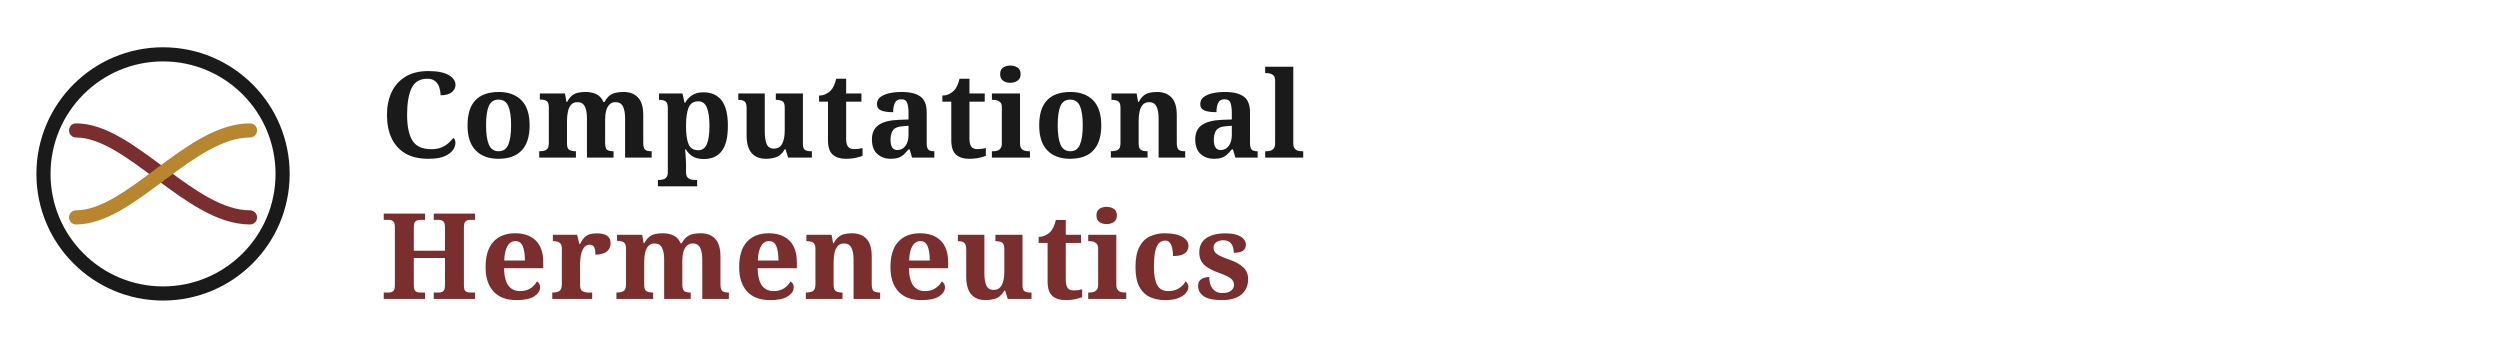
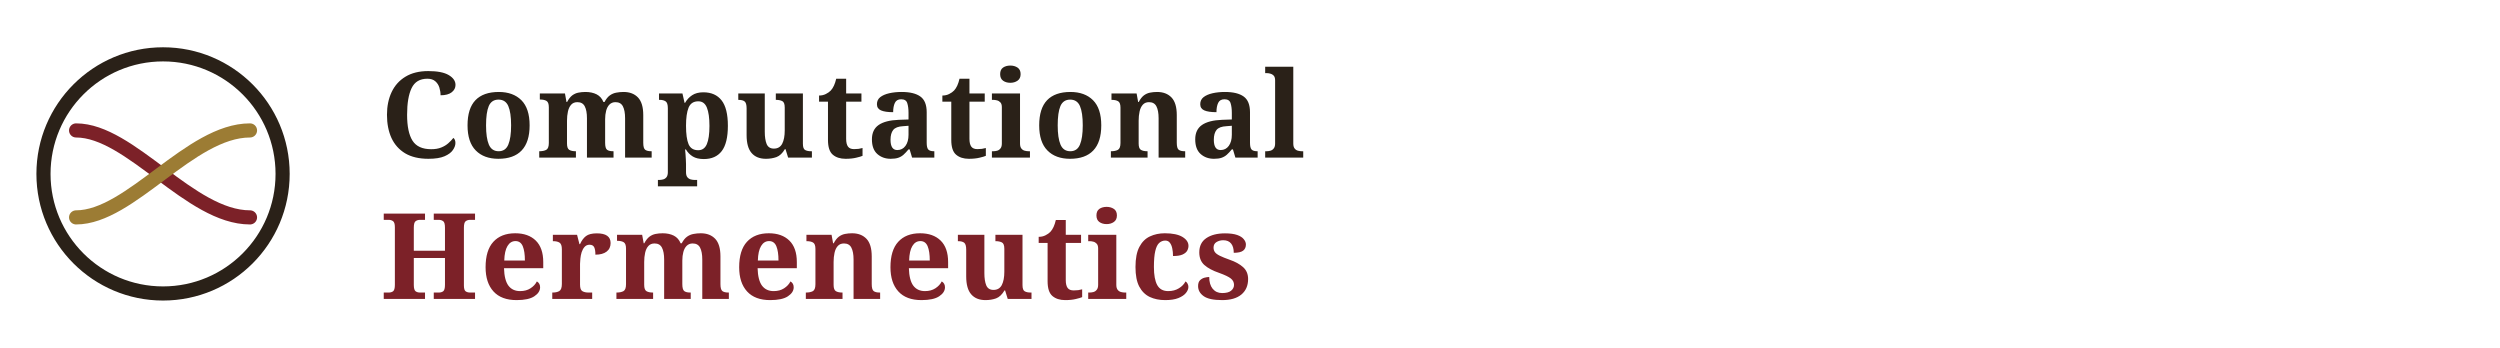
<svg xmlns="http://www.w3.org/2000/svg" viewBox="0 0 460 64" fill="none">
  <g transform="translate(2,4)">
-     <circle cx="28" cy="28" r="22" fill="none" stroke="#1a1a1a" stroke-width="2.6" />
+     <circle cx="28" cy="28" r="22" fill="none" stroke="#2a2118" stroke-width="2.6" />
    <g fill="none" stroke-linecap="round" stroke-width="2.6">
-       <path d="M12 20 C 22 20 33 36 44 36" stroke="#7a2e2e" />
-       <path d="M12 36 C 22 36 33 20 44 20" stroke="#b8862e" />
+       <path d="M12 20 C 22 20 33 36 44 36" stroke="#7c2128" />
+       <path d="M12 36 C 22 36 33 20 44 20" stroke="#9c7c34" />
    </g>
  </g>
-   <text x="70" y="29" font-family="'Source Serif 4', Georgia, serif" font-size="22" font-weight="600" fill="#1a1a1a" letter-spacing="0.3">Computational</text>
-   <text x="70" y="55" font-family="'Source Serif 4', Georgia, serif" font-size="22" font-weight="600" fill="#7a2e2e" letter-spacing="0.3">Hermeneutics</text>
+   <text x="70" y="29" font-family="'EB Garamond', Garamond, Georgia, serif" font-size="22" font-weight="600" fill="#2a2118" letter-spacing="0.3">Computational</text>
+   <text x="70" y="55" font-family="'EB Garamond', Garamond, Georgia, serif" font-size="22" font-weight="600" fill="#7c2128" letter-spacing="0.3">Hermeneutics</text>
</svg>
